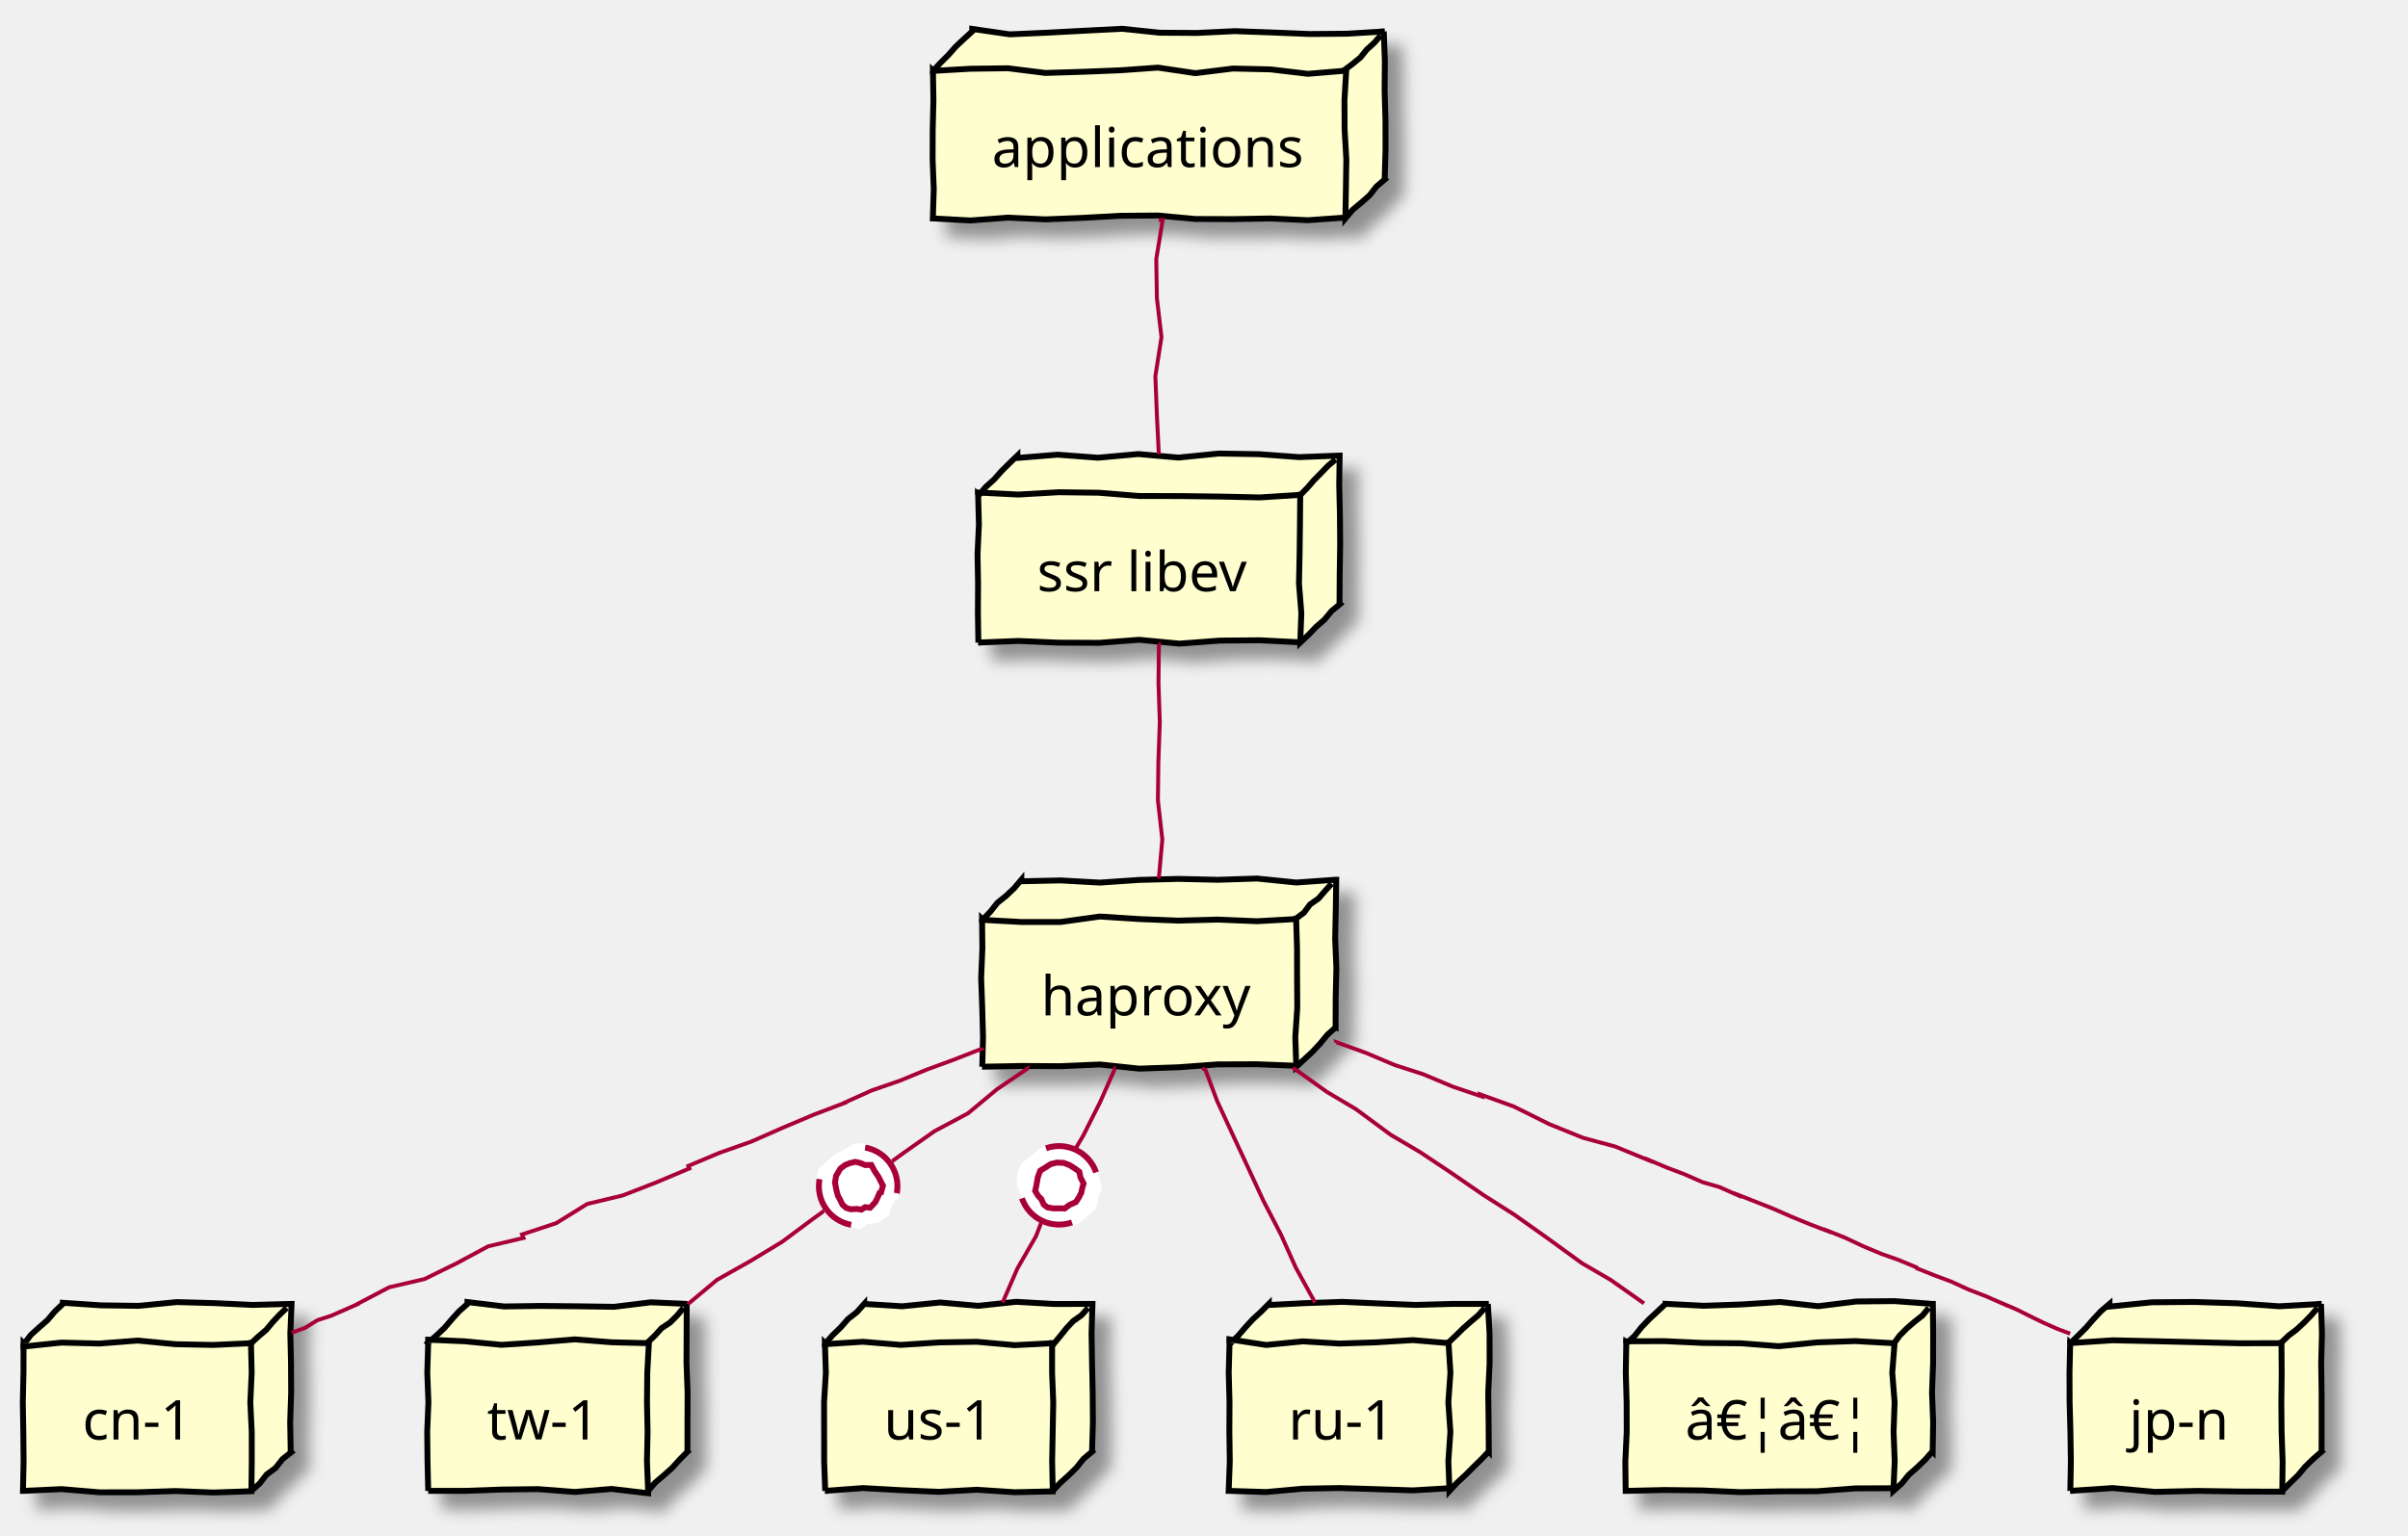
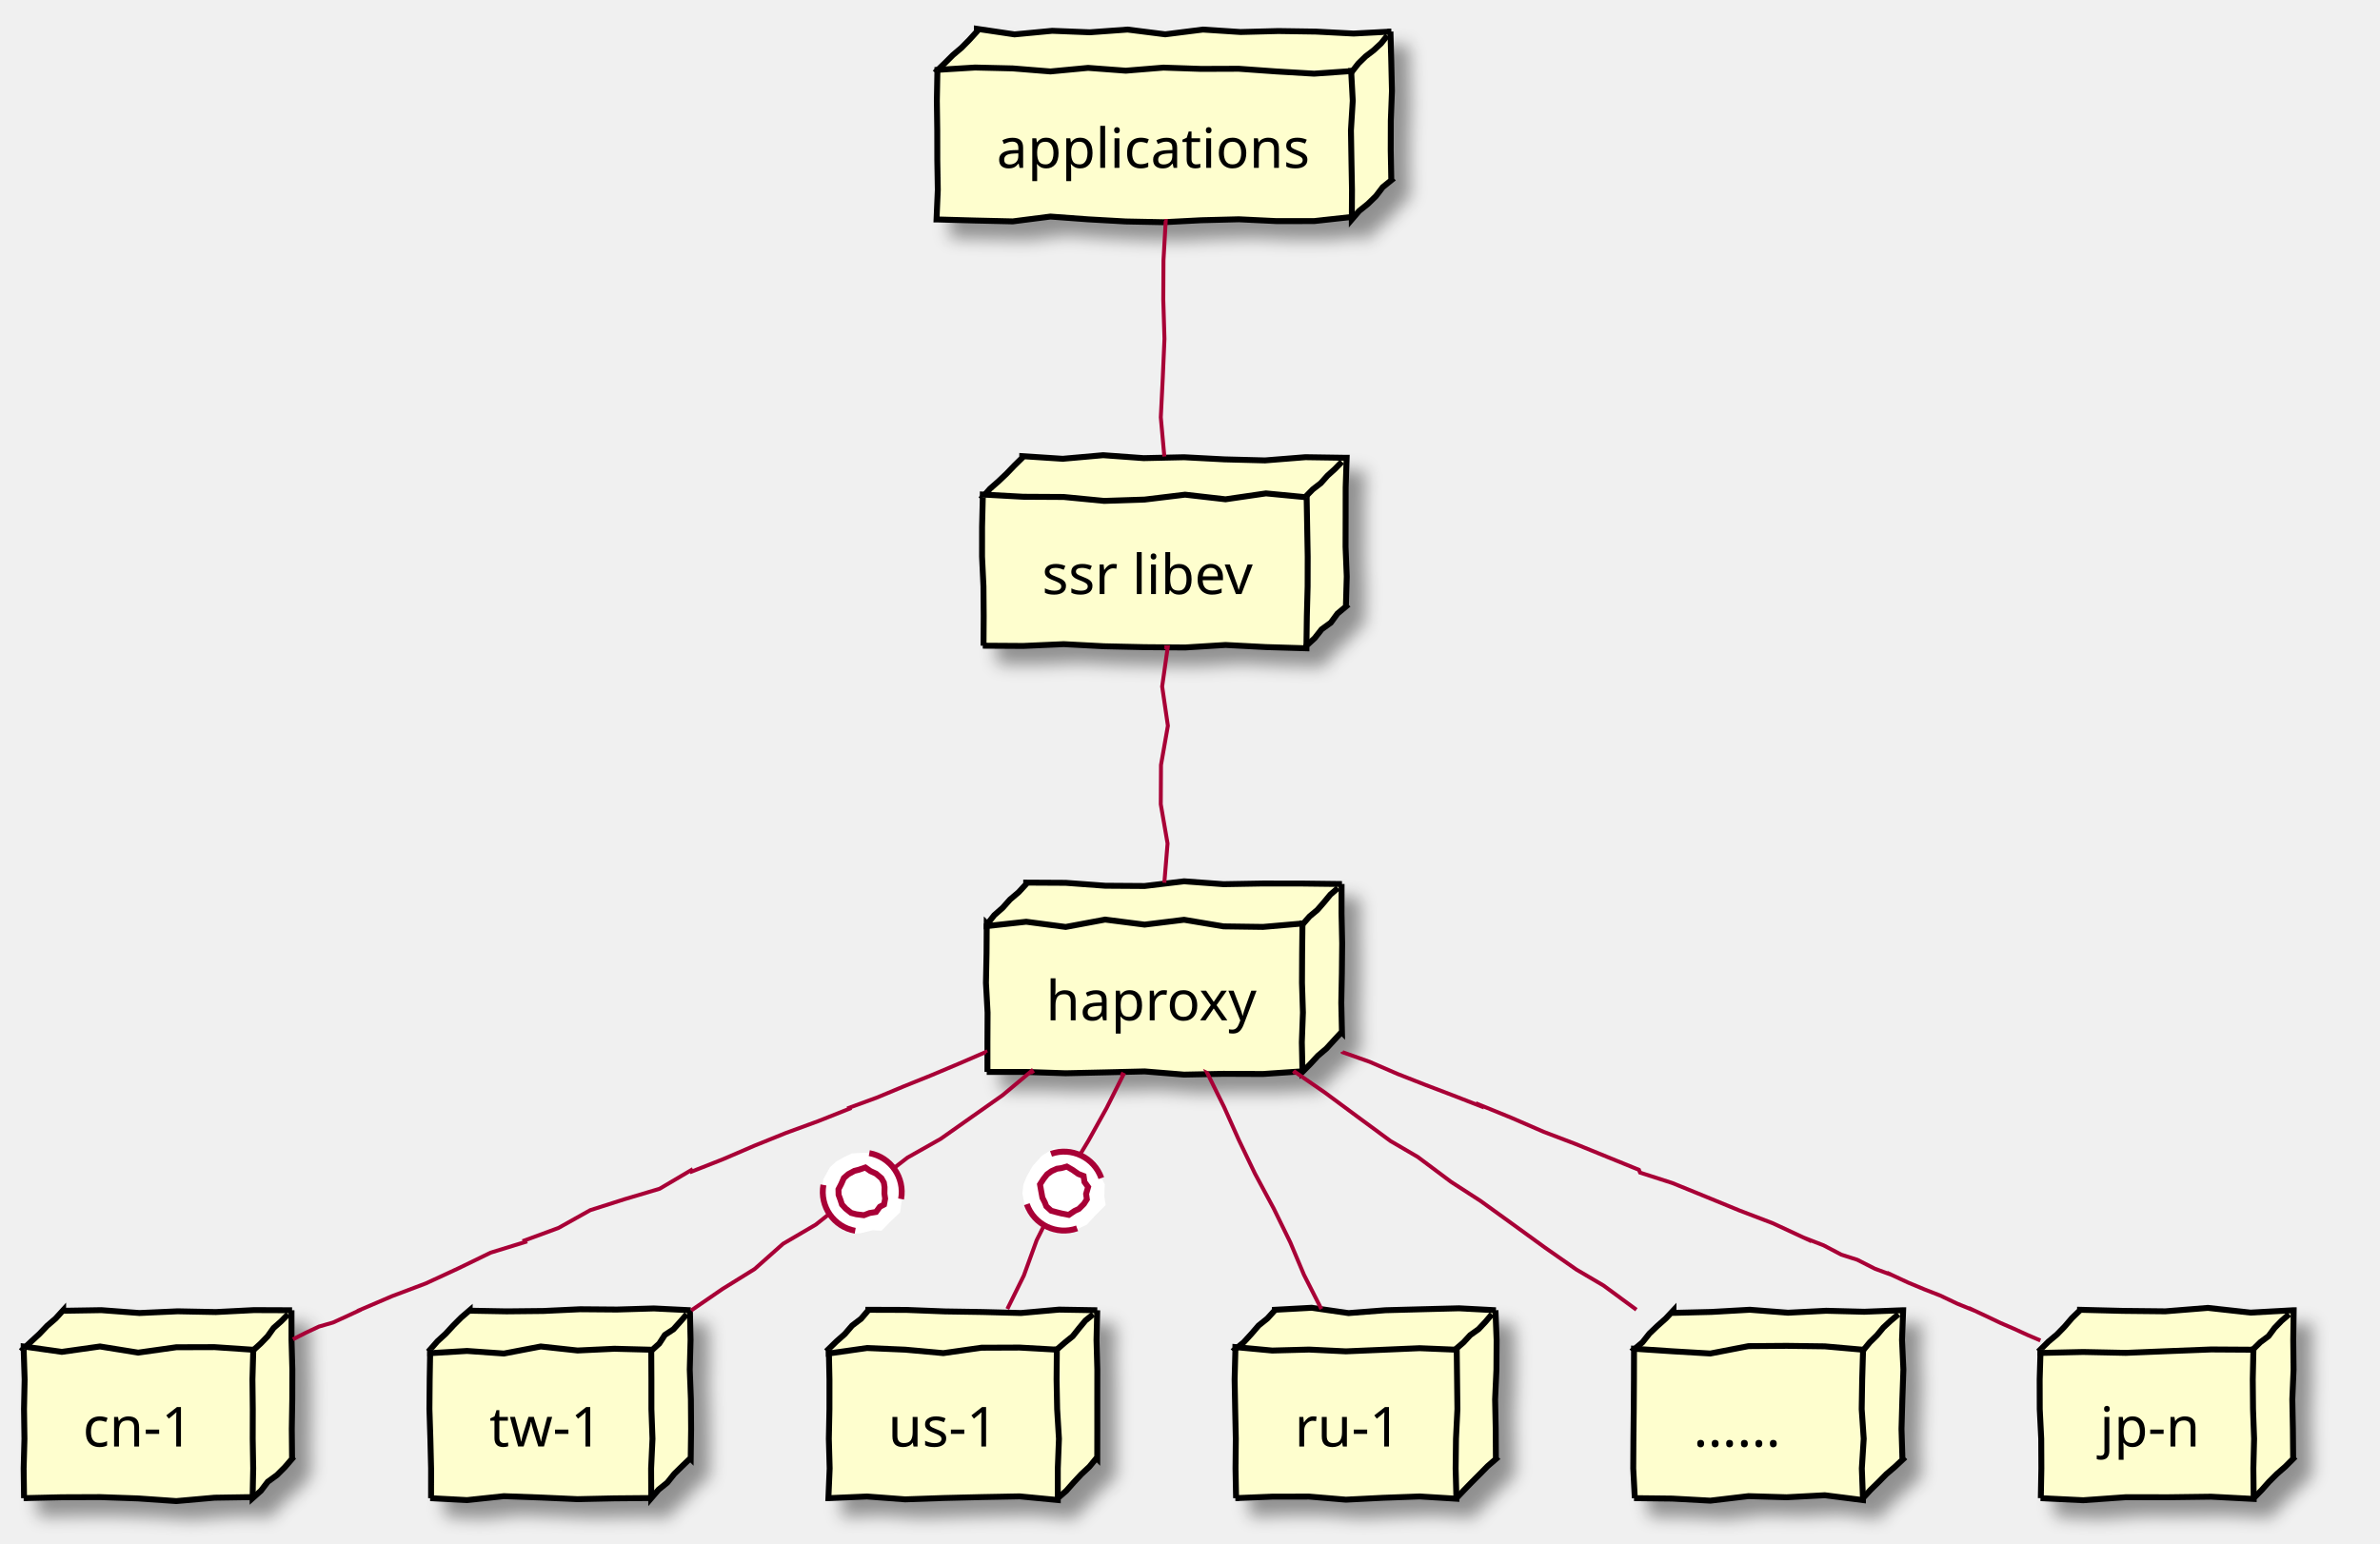
- <svg xmlns="http://www.w3.org/2000/svg" contentScriptType="application/ecmascript" contentStyleType="text/css" height="391px" preserveAspectRatio="none" style="width:613px;height:391px;" version="1.1" viewBox="0 0 613 391" width="613px" zoomAndPan="magnify">
+ <svg xmlns="http://www.w3.org/2000/svg" contentScriptType="application/ecmascript" contentStyleType="text/css" height="391px" preserveAspectRatio="none" style="width:603px;height:391px;" version="1.1" viewBox="0 0 603 391" width="603px" zoomAndPan="magnify">
  <defs>
-     <filter height="300%" id="f16y5oygurkm24" width="300%" x="-1" y="-1">
+     <filter height="300%" id="f1vhs1rrt1yjxo" width="300%" x="-1" y="-1">
      <feGaussianBlur result="blurOut" stdDeviation="2.0" />
      <feColorMatrix in="blurOut" result="blurOut2" type="matrix" values="0 0 0 0 0 0 0 0 0 0 0 0 0 0 0 0 0 0 .4 0" />
      <feOffset dx="4.0" dy="4.0" in="blurOut2" result="blurOut3" />
      <feBlend in="SourceGraphic" in2="blurOut3" mode="normal" />
    </filter>
  </defs>
  <g>
-     <polygon fill="#FEFECE" filter="url(#f16y5oygurkm24)" points="237.5,18,237.534,18.034,239.46,15.96,241.465,13.965,243.339,11.839,245.403,9.903,247.5,8,247.5,7.359,257.046,8.744,266.591,8.323,276.136,7.816,285.682,7.33,295.227,8.333,304.773,8.39,314.318,7.928,323.864,8.271,333.409,8.66,342.954,8.581,352.5,8,352.267,8,352.541,15.522,352.477,23.044,352.697,30.566,352.714,38.087,352.5,45.609,352.558,45.667,350.395,47.504,348.637,49.746,346.509,51.618,344.324,53.434,342.5,55.609,342.5,55.394,332.954,56.069,323.409,55.625,313.864,55.79,304.318,55.759,294.773,54.877,285.227,54.943,275.682,55.467,266.136,55.854,256.591,55.413,247.046,56.134,237.5,55.609,237.476,55.609,237.707,48.087,237.414,40.566,237.438,33.044,237.621,25.522,237.5,18" style="stroke: #000000; stroke-width: 1.5;" />
-     <path d="M342.5,18 L342.298,17.798 L344.351,16.252 L346.324,14.624 L347.932,12.632 L349.819,10.919 L351.5,9 " fill="#FEFECE" style="stroke: #000000; stroke-width: 1.5;" />
-     <path d="M237.5,18 L237.5,18.052 L247.046,17.505 L256.591,17.38 L266.136,18.574 L275.682,18.278 L285.227,17.896 L294.773,17.215 L304.318,18.633 L313.864,17.449 L323.409,17.664 L332.954,18.797 L342.5,18 " fill="#FEFECE" style="stroke: #000000; stroke-width: 1.5;" />
-     <path d="M342.5,18 L342.704,18 L342.255,25.522 L342.298,33.044 L342.738,40.566 L342.624,48.087 L342.5,55.609 " fill="#FEFECE" style="stroke: #000000; stroke-width: 1.5;" />
+     <polygon fill="#FEFECE" filter="url(#f1vhs1rrt1yjxo)" points="237.5,18,237.405,17.905,239.438,15.938,241.44,13.94,243.606,12.106,245.593,10.093,247.5,8,247.5,7.301,257.046,8.713,266.591,7.808,276.136,8.183,285.682,7.493,295.227,8.695,304.773,7.493,314.318,8.112,323.864,7.867,333.409,8.007,342.954,8.502,352.5,8,352.286,8,352.492,15.522,352.666,23.044,352.379,30.566,352.358,38.087,352.5,45.609,352.53,45.64,350.324,47.433,348.594,49.703,346.565,51.675,344.349,53.459,342.5,55.609,342.5,54.97,332.954,56.019,323.409,56.024,313.864,55.565,304.318,55.809,294.773,56.303,285.227,56.114,275.682,55.577,266.136,54.872,256.591,56.096,247.046,55.876,237.5,55.609,237.281,55.609,237.604,48.087,237.477,40.566,237.464,33.044,237.363,25.522,237.5,18" style="stroke: #000000; stroke-width: 1.5;" />
+     <path d="M342.5,18 L342.59,18.09 L344.172,16.072 L345.992,14.292 L348.035,12.735 L349.905,11.005 L351.5,9 " fill="#FEFECE" style="stroke: #000000; stroke-width: 1.5;" />
+     <path d="M237.5,18 L237.5,17.7 L247.046,17.111 L256.591,17.335 L266.136,18.104 L275.682,17.199 L285.227,17.911 L294.773,17.133 L304.318,17.459 L313.864,17.424 L323.409,18.106 L332.954,18.666 L342.5,18 " fill="#FEFECE" style="stroke: #000000; stroke-width: 1.5;" />
+     <path d="M342.5,18 L342.332,18 L342.736,25.522 L342.277,33.044 L342.403,40.566 L342.542,48.087 L342.5,55.609 " fill="#FEFECE" style="stroke: #000000; stroke-width: 1.5;" />
    <text fill="#000000" font-family="sans-serif" font-size="14" lengthAdjust="spacingAndGlyphs" textLength="75" x="252.5" y="42.533">applications</text>
-     <polygon fill="#FEFECE" filter="url(#f16y5oygurkm24)" points="249,126,249.138,126.138,250.968,123.968,253.071,122.071,254.953,119.953,256.961,117.961,259,116,259,116.603,269.25,115.767,279.5,116.545,289.75,115.611,300,116.51,310.25,115.48,320.5,115.642,330.75,116.395,341,116,341.026,116,340.92,123.522,341.099,131.044,341.159,138.566,341.043,146.088,341,153.609,341.164,153.773,338.975,155.584,337.164,157.774,335.02,159.63,333.066,161.675,331,163.609,331,163.546,320.75,163.023,310.5,163.109,300.25,163.88,290,162.901,279.75,163.679,269.5,163.631,259.25,163.196,249,163.609,249.062,163.609,248.943,156.088,248.984,148.566,248.85,141.044,249.202,133.522,249,126" style="stroke: #000000; stroke-width: 1.5;" />
-     <path d="M331,126 L331.031,126.031 L332.811,124.211 L334.477,122.277 L336.268,120.468 L338.033,118.633 L340,117 " fill="#FEFECE" style="stroke: #000000; stroke-width: 1.5;" />
-     <path d="M249,126 L249,125.412 L259.25,125.922 L269.5,125.33 L279.75,125.458 L290,126.294 L300.25,126.308 L310.5,126.434 L320.75,126.654 L331,126 " fill="#FEFECE" style="stroke: #000000; stroke-width: 1.5;" />
-     <path d="M331,126 L330.999,126 L330.929,133.522 L330.837,141.044 L330.68,148.566 L331.28,156.088 L331,163.609 " fill="#FEFECE" style="stroke: #000000; stroke-width: 1.5;" />
+     <polygon fill="#FEFECE" filter="url(#f1vhs1rrt1yjxo)" points="249,126,248.962,125.962,250.837,123.837,252.968,121.968,255.021,120.021,256.98,117.98,259,116,259,115.582,269.25,116.252,279.5,115.341,289.75,116.087,300,115.859,310.25,116.399,320.5,116.663,330.75,115.847,341,116,341.189,116,340.94,123.522,340.931,131.044,340.913,138.566,341.214,146.088,341,153.609,341.044,153.653,338.864,155.473,337.173,157.782,334.851,159.461,333.09,161.7,331,163.609,331,164.264,320.75,163.96,310.5,163.428,300.25,164.062,290,163.98,279.75,163.755,269.5,163.219,259.25,163.673,249,163.609,249.188,163.609,249.231,156.088,249.172,148.566,248.814,141.044,248.819,133.522,249,126" style="stroke: #000000; stroke-width: 1.5;" />
+     <path d="M331,126 L330.821,125.821 L332.6,124 L334.633,122.433 L336.331,120.531 L338.223,118.823 L340,117 " fill="#FEFECE" style="stroke: #000000; stroke-width: 1.5;" />
+     <path d="M249,126 L249,125.308 L259.25,125.872 L269.5,125.928 L279.75,126.92 L290,126.583 L300.25,125.342 L310.5,126.513 L320.75,125.019 L331,126 " fill="#FEFECE" style="stroke: #000000; stroke-width: 1.5;" />
+     <path d="M331,126 L331.056,126 L331.187,133.522 L331.322,141.044 L331.303,148.566 L331.107,156.088 L331,163.609 " fill="#FEFECE" style="stroke: #000000; stroke-width: 1.5;" />
    <text fill="#000000" font-family="sans-serif" font-size="14" lengthAdjust="spacingAndGlyphs" textLength="52" x="264" y="150.533">ssr libev</text>
-     <polygon fill="#FEFECE" filter="url(#f16y5oygurkm24)" points="250,234,250.161,234.161,252.122,232.122,253.89,229.89,256.111,228.111,258.167,226.167,260,224,260,224.39,270,224.172,280,224.731,290,224.043,300,223.781,310,224.013,320,223.69,330,224.708,340,224,340.164,224,340.046,231.522,339.891,239.044,340.199,246.566,340.022,254.088,340,261.609,339.998,261.608,337.884,263.493,336.086,265.695,334.155,267.765,332.079,269.689,330,271.609,330,271.364,320,270.977,310,271.012,300,271.747,290,272.093,280,271.034,270,271.474,260,271.417,250,271.609,250.054,271.609,250.246,264.087,250.045,256.566,249.77,249.044,250.08,241.522,250,234" style="stroke: #000000; stroke-width: 1.5;" />
-     <path d="M330,234 L329.895,233.895 L331.966,232.366 L333.49,230.29 L335.612,228.812 L337.286,226.886 L339,225 " fill="#FEFECE" style="stroke: #000000; stroke-width: 1.5;" />
-     <path d="M250,234 L250,234.206 L260,234.755 L270,234.753 L280,233.361 L290,234.011 L300,234.408 L310,234.143 L320,234.56 L330,234 " fill="#FEFECE" style="stroke: #000000; stroke-width: 1.5;" />
-     <path d="M330,234 L329.96,234 L330.182,241.522 L330.197,249.044 L330.243,256.566 L329.745,264.087 L330,271.609 " fill="#FEFECE" style="stroke: #000000; stroke-width: 1.5;" />
+     <polygon fill="#FEFECE" filter="url(#f1vhs1rrt1yjxo)" points="250,234,250.141,234.141,251.902,231.902,254.028,230.028,255.914,227.914,258.081,226.081,260,224,260,223.641,270,223.695,280,224.432,290,224.5,300,223.308,310,224.04,320,223.865,330,223.877,340,224,339.906,224,339.892,231.522,340.053,239.044,339.974,246.566,339.831,254.088,340,261.609,339.903,261.512,337.98,263.589,336.071,265.68,333.908,267.517,331.987,269.596,330,271.609,330,271.452,320,272.133,310,272.091,300,272.293,290,271.478,280,271.723,270,271.947,260,271.614,250,271.609,250.181,271.609,250.18,264.087,250.216,256.566,249.806,249.044,249.953,241.522,250,234" style="stroke: #000000; stroke-width: 1.5;" />
+     <path d="M330,234 L330.12,234.12 L331.802,232.202 L333.766,230.566 L335.441,228.641 L337.069,226.669 L339,225 " fill="#FEFECE" style="stroke: #000000; stroke-width: 1.5;" />
+     <path d="M250,234 L250,234.652 L260,233.554 L270,234.872 L280,233.008 L290,234.285 L300,233.055 L310,234.728 L320,234.866 L330,234 " fill="#FEFECE" style="stroke: #000000; stroke-width: 1.5;" />
+     <path d="M330,234 L329.995,234 L329.908,241.522 L329.872,249.044 L330.111,256.566 L329.833,264.087 L330,271.609 " fill="#FEFECE" style="stroke: #000000; stroke-width: 1.5;" />
    <text fill="#000000" font-family="sans-serif" font-size="14" lengthAdjust="spacingAndGlyphs" textLength="50" x="265" y="258.533">haproxy</text>
-     <polygon fill="#FEFECE" filter="url(#f16y5oygurkm24)" points="6,342,6.148,342.148,7.872,339.872,9.976,337.976,12.111,336.111,13.941,333.941,16,332,16,331.714,25.667,332.365,35.333,332.498,45,331.533,54.667,331.803,64.333,332.261,74,332,74.226,332,73.903,339.522,74.08,347.044,74.117,354.566,73.867,362.087,74,369.609,74.146,369.755,71.912,371.521,70.156,373.765,67.852,375.462,66.109,377.718,64,379.609,64,379.692,54.333,380.022,44.667,379.643,35,379.958,25.333,379.971,15.667,379.154,6,379.609,5.846,379.609,6.007,372.087,5.936,364.566,5.806,357.044,5.978,349.522,6,342" style="stroke: #000000; stroke-width: 1.5;" />
-     <path d="M64,342 L63.967,341.967 L65.842,340.242 L67.786,338.586 L69.423,336.623 L71.162,334.762 L73,333 " fill="#FEFECE" style="stroke: #000000; stroke-width: 1.5;" />
-     <path d="M6,342 L6,342.852 L15.667,341.848 L25.333,342.09 L35,341.328 L44.667,342.259 L54.333,342.449 L64,342 " fill="#FEFECE" style="stroke: #000000; stroke-width: 1.5;" />
-     <path d="M64,342 L63.888,342 L64.068,349.522 L63.724,357.044 L64.082,364.566 L64.09,372.087 L64,379.609 " fill="#FEFECE" style="stroke: #000000; stroke-width: 1.5;" />
+     <polygon fill="#FEFECE" filter="url(#f1vhs1rrt1yjxo)" points="6,342,5.857,341.857,7.909,339.909,9.993,337.993,11.944,335.944,14.092,334.092,16,332,16,332.133,25.667,331.974,35.333,332.7,45,332.264,54.667,332.454,64.333,331.962,74,332,73.853,332,73.856,339.522,74.069,347.044,74.05,354.566,73.926,362.087,74,369.609,74.008,369.617,72.16,371.769,70.159,373.769,67.844,375.453,66.116,377.726,64,379.609,64,379.344,54.333,379.496,44.667,380.351,35,379.679,25.333,379.343,15.667,379.382,6,379.609,6.093,379.609,5.994,372.087,6.194,364.566,6.085,357.044,6.242,349.522,6,342" style="stroke: #000000; stroke-width: 1.5;" />
+     <path d="M64,342 L64.148,342.148 L66.035,340.435 L67.805,338.604 L69.301,336.501 L71.211,334.811 L73,333 " fill="#FEFECE" style="stroke: #000000; stroke-width: 1.5;" />
+     <path d="M6,342 L6,341.182 L15.667,342.543 L25.333,341.177 L35,342.735 L44.667,341.373 L54.333,341.343 L64,342 " fill="#FEFECE" style="stroke: #000000; stroke-width: 1.5;" />
+     <path d="M64,342 L64.173,342 L63.959,349.522 L64.045,357.044 L64.028,364.566 L64.151,372.087 L64,379.609 " fill="#FEFECE" style="stroke: #000000; stroke-width: 1.5;" />
    <text fill="#000000" font-family="sans-serif" font-size="14" lengthAdjust="spacingAndGlyphs" textLength="28" x="21" y="366.533">cn-1</text>
-     <polygon fill="#FEFECE" filter="url(#f16y5oygurkm24)" points="109,342,108.932,341.932,111.069,340.069,113.13,338.13,114.971,335.971,116.874,333.874,119,332,119,331.527,128.333,332.65,137.667,332.514,147,332.607,156.333,332.738,165.667,331.591,175,332,174.817,332,174.788,339.522,174.76,347.044,175.038,354.566,175.011,362.087,175,369.609,175.019,369.628,173.025,371.634,171.124,373.734,169.013,375.623,166.847,377.456,165,379.609,165,380.205,155.667,379.107,146.333,379.879,137,379.158,127.667,379.267,118.333,379.605,109,379.609,109.013,379.609,108.832,372.087,108.751,364.566,109.062,357.044,108.772,349.522,109,342" style="stroke: #000000; stroke-width: 1.5;" />
-     <path d="M165,342 L164.842,341.842 L166.688,340.088 L168.396,338.196 L170.561,336.761 L172.361,334.961 L174,333 " fill="#FEFECE" style="stroke: #000000; stroke-width: 1.5;" />
-     <path d="M109,342 L109,341.118 L118.333,341.518 L127.667,342.421 L137,341.804 L146.333,341.03 L155.667,341.766 L165,342 " fill="#FEFECE" style="stroke: #000000; stroke-width: 1.5;" />
-     <path d="M165,342 L165.182,342 L164.778,349.522 L164.703,357.044 L164.854,364.566 L164.692,372.087 L165,379.609 " fill="#FEFECE" style="stroke: #000000; stroke-width: 1.5;" />
+     <polygon fill="#FEFECE" filter="url(#f1vhs1rrt1yjxo)" points="109,342,108.975,341.975,110.845,339.845,112.933,337.933,114.85,335.85,116.849,333.849,119,332,119,332.108,128.333,332.279,137.667,332.182,147,331.742,156.333,331.819,165.667,331.539,175,332,174.797,332,174.961,339.522,174.759,347.044,175.048,354.566,175.103,362.087,175,369.609,174.9,369.509,172.862,371.472,170.843,373.453,169.064,375.674,166.85,377.459,165,379.609,165,379.578,155.667,379.659,146.333,379.865,137,379.447,127.667,379.109,118.333,380.103,109,379.609,109.218,379.609,109.223,372.087,109.04,364.566,108.802,357.044,108.865,349.522,109,342" style="stroke: #000000; stroke-width: 1.5;" />
+     <path d="M165,342 L165.144,342.144 L167.034,340.434 L168.452,338.252 L170.622,336.822 L172.328,334.928 L174,333 " fill="#FEFECE" style="stroke: #000000; stroke-width: 1.5;" />
+     <path d="M109,342 L109,342.869 L118.333,342.31 L127.667,342.965 L137,341.181 L146.333,342.196 L155.667,341.757 L165,342 " fill="#FEFECE" style="stroke: #000000; stroke-width: 1.5;" />
+     <path d="M165,342 L165,342 L165.041,349.522 L165.04,357.044 L165.316,364.566 L164.969,372.087 L165,379.609 " fill="#FEFECE" style="stroke: #000000; stroke-width: 1.5;" />
    <text fill="#000000" font-family="sans-serif" font-size="14" lengthAdjust="spacingAndGlyphs" textLength="26" x="124" y="366.533">tw-1</text>
-     <polygon fill="#FEFECE" filter="url(#f16y5oygurkm24)" points="210,342,210.094,342.094,211.961,339.961,213.998,337.998,215.865,335.865,218.109,334.109,220,332,220,332.005,229.667,332.603,239.333,331.636,249,332.493,258.667,331.465,268.333,332.02,278,332,278.111,332,277.87,339.522,278,347.044,278.162,354.566,278.222,362.087,278,369.609,278.011,369.621,275.838,371.447,274.057,373.667,272.044,375.653,269.935,377.544,268,379.609,268,379.731,258.333,379.947,248.667,379.319,239,379.849,229.333,379.428,219.667,378.889,210,379.609,210.08,379.609,209.806,372.087,209.797,364.566,209.782,357.044,210.238,349.522,210,342" style="stroke: #000000; stroke-width: 1.5;" />
-     <path d="M268,342 L268.216,342.216 L269.846,340.247 L271.448,338.248 L273.183,336.383 L275.296,334.896 L277,333 " fill="#FEFECE" style="stroke: #000000; stroke-width: 1.5;" />
-     <path d="M210,342 L210,342.252 L219.667,341.635 L229.333,342.437 L239,341.807 L248.667,341.642 L258.333,342.507 L268,342 " fill="#FEFECE" style="stroke: #000000; stroke-width: 1.5;" />
-     <path d="M268,342 L267.829,342 L267.826,349.522 L268.125,357.044 L267.982,364.566 L267.838,372.087 L268,379.609 " fill="#FEFECE" style="stroke: #000000; stroke-width: 1.5;" />
+     <polygon fill="#FEFECE" filter="url(#f1vhs1rrt1yjxo)" points="210,342,209.885,341.885,211.91,339.91,214.035,338.035,215.887,335.887,218.157,334.158,220,332,220,331.883,229.667,331.915,239.333,332.293,249,332.445,258.667,332.697,268.333,331.837,278,332,277.996,332,277.814,339.522,278.02,347.044,278.011,354.566,278.016,362.087,278,369.609,277.825,369.435,276.019,371.629,273.951,373.56,272.024,375.633,270.143,377.752,268,379.609,268,380.081,258.333,379.157,248.667,379.34,239,379.576,229.333,379.914,219.667,379.189,210,379.609,209.885,379.609,210.205,372.087,209.999,364.566,210.149,357.044,210.155,349.522,210,342" style="stroke: #000000; stroke-width: 1.5;" />
+     <path d="M268,342 L267.865,341.865 L269.789,340.189 L271.784,338.584 L273.377,336.577 L275.006,334.606 L277,333 " fill="#FEFECE" style="stroke: #000000; stroke-width: 1.5;" />
+     <path d="M210,342 L210,342.945 L219.667,341.57 L229.333,341.986 L239,342.861 L248.667,341.493 L258.333,341.454 L268,342 " fill="#FEFECE" style="stroke: #000000; stroke-width: 1.5;" />
+     <path d="M268,342 L267.761,342 L267.697,349.522 L267.84,357.044 L268.297,364.566 L268.004,372.087 L268,379.609 " fill="#FEFECE" style="stroke: #000000; stroke-width: 1.5;" />
    <text fill="#000000" font-family="sans-serif" font-size="14" lengthAdjust="spacingAndGlyphs" textLength="28" x="225" y="366.533">us-1</text>
-     <polygon fill="#FEFECE" filter="url(#f16y5oygurkm24)" points="313,342,313.14,342.14,315.157,340.157,317.003,338.003,318.916,335.916,321.002,334.002,323,332,323,332.28,332.333,331.8,341.667,331.479,351,331.883,360.333,332.259,369.667,332.001,379,332,378.761,332,379.19,339.522,379.207,347.044,378.855,354.566,378.951,362.087,379,369.609,378.977,369.586,377.029,371.639,375.003,373.613,373.011,375.621,370.926,377.536,369,379.609,369,378.928,359.667,379.476,350.333,379.168,341,378.879,331.667,379.048,322.333,379.897,313,379.609,312.78,379.609,313.064,372.087,312.955,364.566,312.995,357.044,312.792,349.522,313,342" style="stroke: #000000; stroke-width: 1.5;" />
-     <path d="M369,342 L368.792,341.792 L370.639,340.039 L372.451,338.251 L374.36,336.56 L376.308,334.908 L378,333 " fill="#FEFECE" style="stroke: #000000; stroke-width: 1.5;" />
-     <path d="M313,342 L313,341.022 L322.333,342.452 L331.667,341.536 L341,342.095 L350.333,341.783 L359.667,341.217 L369,342 " fill="#FEFECE" style="stroke: #000000; stroke-width: 1.5;" />
-     <path d="M369,342 L368.754,342 L369.235,349.522 L368.704,357.044 L369.226,364.566 L368.707,372.087 L369,379.609 " fill="#FEFECE" style="stroke: #000000; stroke-width: 1.5;" />
+     <polygon fill="#FEFECE" filter="url(#f1vhs1rrt1yjxo)" points="313,342,312.913,341.913,315.112,340.112,317.024,338.024,318.875,335.875,321.094,334.094,323,332,323,331.881,332.333,331.371,341.667,332.718,351,331.994,360.333,331.742,369.667,331.504,379,332,378.895,332,379.183,339.522,379.137,347.044,378.805,354.566,378.956,362.087,379,369.609,379.046,369.655,376.898,371.508,374.916,373.525,372.917,375.527,370.947,377.556,369,379.609,369,379.751,359.667,379.181,350.333,379.523,341,379.993,331.667,379.212,322.333,379.226,313,379.609,313.175,379.609,313.034,372.087,313.105,364.566,312.947,357.044,312.806,349.522,313,342" style="stroke: #000000; stroke-width: 1.5;" />
+     <path d="M369,342 L368.834,341.834 L370.771,340.171 L372.496,338.296 L374.603,336.803 L376.346,334.946 L378,333 " fill="#FEFECE" style="stroke: #000000; stroke-width: 1.5;" />
+     <path d="M313,342 L313,341.334 L322.333,342.209 L331.667,341.961 L341,342.411 L350.333,342.014 L359.667,341.613 L369,342 " fill="#FEFECE" style="stroke: #000000; stroke-width: 1.5;" />
+     <path d="M369,342 L369.075,342 L369.167,349.522 L369.253,357.044 L368.892,364.566 L368.802,372.087 L369,379.609 " fill="#FEFECE" style="stroke: #000000; stroke-width: 1.5;" />
    <text fill="#000000" font-family="sans-serif" font-size="14" lengthAdjust="spacingAndGlyphs" textLength="26" x="328" y="366.533">ru-1</text>
-     <polygon fill="#FEFECE" filter="url(#f16y5oygurkm24)" points="414,342,414.051,342.051,416.133,340.133,417.898,337.898,419.861,335.861,421.931,333.931,424,332,424,331.977,433.714,332.476,443.429,332.137,453.143,331.507,462.857,332.584,472.571,331.379,482.286,331.289,492,332,492.044,332,492.123,339.522,492.11,347.044,491.829,354.566,492.121,362.087,492,369.609,491.943,369.552,490.072,371.681,488.033,373.642,485.912,375.522,484.11,377.72,482,379.609,482,378.932,472.286,378.97,462.571,379.7,452.857,379.731,443.143,379.925,433.429,379.499,423.714,379.385,414,379.609,413.844,379.609,413.763,372.087,414.113,364.566,414.089,357.044,413.875,349.522,414,342" style="stroke: #000000; stroke-width: 1.5;" />
-     <path d="M482,342 L482.101,342.101 L483.626,340.026 L485.427,338.227 L487.355,336.555 L489.378,334.978 L491,333 " fill="#FEFECE" style="stroke: #000000; stroke-width: 1.5;" />
-     <path d="M414,342 L414,341.517 L423.714,341.478 L433.429,341.934 L443.143,342.031 L452.857,342.772 L462.571,341.793 L472.286,341.465 L482,342 " fill="#FEFECE" style="stroke: #000000; stroke-width: 1.5;" />
-     <path d="M482,342 L482.296,342 L481.71,349.522 L482.311,357.044 L482.047,364.566 L482.333,372.087 L482,379.609 " fill="#FEFECE" style="stroke: #000000; stroke-width: 1.5;" />
-     <text fill="#000000" font-family="sans-serif" font-size="14" lengthAdjust="spacingAndGlyphs" textLength="38" x="429" y="366.533">â€¦â€¦</text>
-     <polygon fill="#FEFECE" filter="url(#f16y5oygurkm24)" points="527,342,527.032,342.032,529.048,340.048,531.05,338.05,532.903,335.903,534.84,333.84,537,332,537,332.682,547.8,331.586,558.6,331.505,569.4,331.837,580.2,332.604,591,332,590.859,332,591.096,339.522,590.898,347.044,591.007,354.566,591.014,362.087,591,369.609,591.004,369.613,588.868,371.477,586.833,373.442,585.018,375.628,582.984,377.594,581,379.609,581,379.807,570.2,379.772,559.4,379.614,548.6,379.862,537.8,378.889,527,379.609,527.044,379.609,527.177,372.087,527.065,364.566,526.859,357.044,526.83,349.522,527,342" style="stroke: #000000; stroke-width: 1.5;" />
-     <path d="M581,342 L580.796,341.796 L582.635,340.035 L584.684,338.484 L586.547,336.747 L588.325,334.925 L590,333 " fill="#FEFECE" style="stroke: #000000; stroke-width: 1.5;" />
-     <path d="M527,342 L527,341.973 L537.8,341.263 L548.6,341.499 L559.4,341.757 L570.2,342.021 L581,342 " fill="#FEFECE" style="stroke: #000000; stroke-width: 1.5;" />
-     <path d="M581,342 L580.786,342 L580.846,349.522 L580.758,357.044 L580.822,364.566 L581.081,372.087 L581,379.609 " fill="#FEFECE" style="stroke: #000000; stroke-width: 1.5;" />
-     <text fill="#000000" font-family="sans-serif" font-size="14" lengthAdjust="spacingAndGlyphs" textLength="24" x="542" y="366.533">jp-n</text>
-     <path d="M295,56 L295.993,56 L294.346,65.946 L294.507,75.893 L295.677,85.839 L294.118,95.785 L294.508,105.732 L295,115.678 " fill="none" style="stroke: #A80036; stroke-width: 1.0;" />
-     <path d="M295,164 L295.023,164 L294.916,173.946 L295.252,183.893 L294.891,193.839 L294.764,203.785 L295.89,213.732 L295,223.678 " fill="none" style="stroke: #A80036; stroke-width: 1.0;" />
-     <path d="M249.828,266.818 L249.913,267.031 L242.96,269.76 L235.944,272.332 L229.038,275.18 L221.968,277.618 L215.151,280.687 L215.181,280.761 L207.126,283.826 L199.187,287.177 L191.3,290.655 L183.167,293.527 L175.223,296.864 L175.49,297.511 L167.049,301.064 L158.512,304.383 L149.498,306.544 L141.607,311.43 L132.891,314.314 L133.266,315.203 L124.292,317.329 L116.248,321.656 L108.069,325.667 L99.082,327.76 L91,332 L91.024,332.054 L87.672,333.539 L84.314,335.009 L80.808,336.14 L77.662,338.095 L74.214,339.359 " fill="none" style="stroke: #A80036; stroke-width: 1.0;" />
-     <path d="M261.801,272 L261.762,271.944 L253.827,277.322 L246.425,283.468 L237.909,288.007 L230.069,293.521 L222.323,299.173 L214.598,304.853 L206.815,310.45 L199.123,316.178 L190.908,321.151 L182.521,325.876 L175.134,332.045 " fill="none" style="stroke: #A80036; stroke-width: 1.0;" />
-     <polygon fill="#FFFFFF" points="227.579,305.072,226.474,307.079,225.934,309.03,223.526,310.811,220.595,311.233,218.933,312.441,215.532,311.587,213.589,311.334,212.007,309.982,210.383,308.673,209.797,306.855,209.204,303.559,208.111,301.204,208.937,297.775,210.702,296.092,212.784,294.423,215.114,293.193,217.704,291.625,219.823,291.633,221.645,293.081,224.46,294.197,226.345,295.113,227.028,297.186,227.735,299.703,228.349,301.808,228.207,304.916" style="stroke: #FFFFFF; stroke-width: 1.0;" />
+     <polygon fill="#FEFECE" filter="url(#f1vhs1rrt1yjxo)" points="414,342,413.959,341.959,416.133,340.133,417.902,337.902,419.948,335.948,422.068,334.068,424,332,424,332.661,433.667,332.422,443.333,331.873,453,332.622,462.667,332.131,472.333,332.378,482,332,482.186,332,481.897,339.522,482.243,347.044,481.983,354.566,481.768,362.087,482,369.609,482.145,369.754,480.077,371.687,477.919,373.528,475.934,375.543,473.911,377.521,472,379.609,472,380.095,462.333,378.872,452.667,379.382,443,379.1,433.333,380.242,423.667,379.718,414,379.609,414.197,379.609,413.802,372.087,413.847,364.566,413.931,357.044,413.979,349.522,414,342" style="stroke: #000000; stroke-width: 1.5;" />
+     <path d="M472,342 L472.101,342.101 L473.727,340.127 L475.544,338.344 L477.17,336.37 L479.043,334.643 L481,333 " fill="#FEFECE" style="stroke: #000000; stroke-width: 1.5;" />
+     <path d="M414,342 L414,341.75 L423.667,342.391 L433.333,342.957 L443,341.093 L452.667,341.019 L462.333,341.145 L472,342 " fill="#FEFECE" style="stroke: #000000; stroke-width: 1.5;" />
+     <path d="M472,342 L472.031,342 L471.805,349.522 L471.682,357.044 L472.194,364.566 L471.716,372.087 L472,379.609 " fill="#FEFECE" style="stroke: #000000; stroke-width: 1.5;" />
+     <text fill="#000000" font-family="sans-serif" font-size="14" lengthAdjust="spacingAndGlyphs" textLength="28" x="429" y="366.533">……</text>
+     <polygon fill="#FEFECE" filter="url(#f1vhs1rrt1yjxo)" points="517,342,516.962,341.962,518.968,339.968,521.144,338.144,523.117,336.117,524.965,333.965,527,332,527,331.882,537.8,332.157,548.6,332.269,559.4,331.401,570.2,332.595,581,332,581.13,332,581.021,339.522,581.104,347.044,580.784,354.566,580.931,362.087,581,369.609,581.01,369.619,579.01,371.619,576.869,373.478,574.868,375.478,572.985,377.594,571,379.609,571,379.805,560.2,379.241,549.4,379.38,538.6,379.369,527.8,380.137,517,379.609,517.064,379.609,517.201,372.087,517.169,364.566,516.793,357.044,516.775,349.522,517,342" style="stroke: #000000; stroke-width: 1.5;" />
+     <path d="M571,342 L570.878,341.877 L572.691,340.091 L574.758,338.558 L576.288,336.488 L578.06,334.66 L580,333 " fill="#FEFECE" style="stroke: #000000; stroke-width: 1.5;" />
+     <path d="M517,342 L517,342.813 L527.8,342.572 L538.6,342.795 L549.4,342.355 L560.2,341.933 L571,342 " fill="#FEFECE" style="stroke: #000000; stroke-width: 1.5;" />
+     <path d="M571,342 L570.928,342 L570.762,349.522 L570.833,357.044 L571.1,364.566 L570.915,372.087 L571,379.609 " fill="#FEFECE" style="stroke: #000000; stroke-width: 1.5;" />
+     <text fill="#000000" font-family="sans-serif" font-size="14" lengthAdjust="spacingAndGlyphs" textLength="24" x="532" y="366.533">jp-n</text>
+     <path d="M295,56 L295.346,56 L294.781,65.946 L294.73,75.893 L295.032,85.839 L294.6,95.785 L294.101,105.732 L295,115.678 " fill="none" style="stroke: #A80036; stroke-width: 1.0;" />
+     <path d="M295,164 L295.861,164 L294.446,173.946 L295.899,183.893 L294.151,193.839 L294.094,203.785 L295.817,213.732 L295,223.678 " fill="none" style="stroke: #A80036; stroke-width: 1.0;" />
+     <path d="M249.828,266.818 L249.733,266.58 L242.875,269.547 L235.989,272.445 L229.061,275.237 L222.166,278.112 L215.151,280.687 L215.245,280.92 L207.239,284.104 L199.143,287.068 L191.155,290.296 L183.239,293.703 L175.223,296.864 L175.081,296.519 L167.113,301.218 L158.291,303.846 L149.538,306.641 L141.49,311.147 L132.891,314.314 L133.056,314.706 L124.322,317.399 L116.132,321.383 L107.874,325.204 L99.359,328.416 L91,332 L91.021,332.048 L87.696,333.594 L84.359,335.112 L80.806,336.135 L77.487,337.695 L74.214,339.359 " fill="none" style="stroke: #A80036; stroke-width: 1.0;" />
+     <path d="M261.801,272 L261.365,271.371 L253.979,277.541 L246.142,283.06 L238.308,288.583 L229.927,293.317 L222.334,299.188 L214.225,304.315 L206.705,310.29 L198.409,315.147 L191.188,321.555 L183.034,326.617 L175.134,332.045 " fill="none" style="stroke: #A80036; stroke-width: 1.0;" />
+     <polygon fill="#FFFFFF" points="227.943,304.456,227.566,306.964,225.118,309.3,223.134,311.351,221.107,311.213,217.881,312.007,216.01,312.018,213.874,311.276,211.638,308.756,209.991,306.704,209.003,304.882,208.935,303.024,208.793,300.951,209.081,298.969,210.707,296.047,212.182,294.703,214.086,293.649,215.96,292.746,219.061,292.582,222.217,292.832,224.45,294.678,226.168,295.937,227.746,298.798,228.116,302.092" style="stroke: #FFFFFF; stroke-width: 1.0;" />
    <path d="M208.622,300.241 A10,10 0 0 0 216.676 311.866" fill="#FFFFFF" style="stroke: #A80036; stroke-width: 1.5;" />
    <path d="M228.301,303.812 A10,10 0 0 0 220.247 292.187" fill="#FFFFFF" style="stroke: #A80036; stroke-width: 1.5;" />
-     <polygon fill="#FFFFFF" points="223.901,303.74,223.316,305.12,222.795,306.128,221.511,307.5,220.228,307.37,219.279,307.997,218.23,307.82,216.522,307.895,215.459,307.575,214.476,306.735,213.838,305.428,213.296,304.439,212.905,302.995,212.558,301.052,212.849,299.399,213.943,297.54,215.133,296.65,216.289,296.166,217.722,295.822,218.945,296.107,220.221,296.645,221.8,296.618,222.667,298.207,223.647,299.671,224.247,300.863,224.769,301.878,224.292,303.617" style="stroke: #A80036; stroke-width: 1.5;" />
-     <path d="M283.934,272 L283.879,271.974 L280.051,280.631 L275.792,289.081 L270.982,297.265 L267.133,305.913 L263.726,314.772 L258.99,322.993 L255.221,331.678 " fill="none" style="stroke: #A80036; stroke-width: 1.0;" />
-     <polygon fill="#FFFFFF" points="279.387,303.89,278.659,307.289,276.009,309.761,274.364,311.116,270.878,312.056,267.952,312.275,266.327,310.602,263.788,309.291,261.227,307.363,260.431,304.227,259.226,301.104,259.552,298.506,260.443,296.598,262.511,294.914,264.257,293.496,266.276,292.091,268.598,291.655,270.423,291.882,272.639,292.127,274.84,293.986,276.587,295.439,278.616,297.355,279.441,300.137,279.988,302.923" style="stroke: #FFFFFF; stroke-width: 1.0;" />
+     <polygon fill="#FFFFFF" points="224.261,303.714,223.986,305.204,222.918,305.781,221.961,307.096,220.315,307.363,218.874,307.918,216.955,307.679,215.658,307.337,214.271,306.243,213.322,305.21,212.933,304.016,212.47,302.759,212.436,301.357,213.135,300.004,213.801,298.493,214.92,297.517,216.468,296.683,217.608,296.395,219.241,295.825,220.517,296.72,221.983,297.405,223.321,298.546,223.937,299.655,224.113,300.8,224.085,302.469" style="stroke: #A80036; stroke-width: 1.5;" />
+     <path d="M283.934,272 L284.608,272.324 L280.36,280.78 L275.75,289.06 L270.837,297.196 L266.89,305.796 L262.652,314.256 L259.406,323.193 L255.221,331.678 " fill="none" style="stroke: #A80036; stroke-width: 1.0;" />
+     <polygon fill="#FFFFFF" points="279.598,305.173,277.196,307.589,275.012,309.934,272.628,311.028,270.238,311.39,267.213,311.831,264.26,310.309,262.517,308.579,260.458,306.678,259.952,304.515,259.542,302.377,259.773,300.3,260.555,298.361,262.044,295.747,264.289,293.234,267.13,291.487,269.052,291.716,272.248,291.858,274.735,293.854,277.478,295.782,278.084,297.515,279.399,300.209,279.29,303.077" style="stroke: #FFFFFF; stroke-width: 1.0;" />
    <path d="M260.154,305.116 A10,10 0 0 0 272.898 311.247" fill="#FFFFFF" style="stroke: #A80036; stroke-width: 1.5;" />
    <path d="M279.029,298.503 A10,10 0 0 0 266.286 292.372" fill="#FFFFFF" style="stroke: #A80036; stroke-width: 1.5;" />
-     <polygon fill="#FFFFFF" points="275.269,303.674,274.658,304.877,273.882,306.068,272.214,306.814,271.018,307.715,269.917,307.668,268.165,307.688,266.61,307.401,265.682,306.68,265.091,305.317,264.308,304.525,263.529,303.257,263.868,301.652,264.202,299.705,264.805,298.087,266.268,297.184,267.47,296.399,269.035,296.012,270.77,296.087,272.334,296.685,273.74,297.589,274.76,298.35,275.053,299.784,275.849,301.344,275.504,302.513" style="stroke: #A80036; stroke-width: 1.5;" />
-     <path d="M306.066,272 L306.858,272.381 L309.863,280.379 L313.763,288.807 L317.7,297.254 L321.599,305.681 L326.12,314.408 L329.869,322.764 L334.779,331.678 " fill="none" style="stroke: #A80036; stroke-width: 1.0;" />
-     <path d="M329.284,272 L329.207,271.886 L337.786,278.024 L345.194,282.417 L354.034,288.944 L361.405,293.283 L369.468,298.653 L377.758,304.36 L385.533,309.302 L394.043,315.337 L402.742,321.654 L410.056,325.908 L418.511,331.862 " fill="none" style="stroke: #A80036; stroke-width: 1.0;" />
-     <path d="M340.256,265.414 L340.247,265.389 L347.573,268.025 L355.101,271.199 L362.311,273.522 L369.833,276.681 L377.093,279.139 L376.92,278.686 L385.383,281.744 L394.391,286.226 L403.021,289.719 L411.157,291.922 L419.808,295.471 L419.761,295.351 L424.343,297.298 L428.824,298.989 L433.436,301.011 L437.741,302.252 L442.364,304.306 L442.31,304.17 L446.861,305.96 L451.418,307.767 L456.066,309.802 L460.655,311.687 L465.183,313.421 L465.148,313.334 L469.657,315.124 L474.336,317.327 L478.895,319.24 L483.31,320.799 L487.863,322.694 L487.963,322.932 L492.344,324.683 L496.666,326.295 L501.184,328.37 L505.528,330.033 L510,332 L509.988,331.972 L513.351,333.412 L516.854,335.161 L520.328,336.848 L523.721,338.352 L526.99,339.58 " fill="none" style="stroke: #A80036; stroke-width: 1.0;" />
+     <polygon fill="#FFFFFF" points="275.37,303.879,274.611,305.066,273.352,306.316,272.253,306.834,270.782,307.831,269.021,307.49,267.761,307.174,266.332,306.784,265.092,305.658,264.707,304.666,264.108,303.492,263.778,301.69,263.497,300.109,264.401,298.706,265.304,297.552,266.432,296.744,267.796,296.135,268.848,295.988,270.283,295.589,271.755,296.438,273.204,297.457,274.543,297.974,274.764,299.503,275.683,300.768,275.174,302.521" style="stroke: #A80036; stroke-width: 1.5;" />
+     <path d="M306.066,272 L305.883,271.912 L310.141,280.513 L313.872,288.859 L317.959,297.378 L322.713,306.217 L326.906,314.786 L330.369,323.005 L334.779,331.678 " fill="none" style="stroke: #A80036; stroke-width: 1.0;" />
+     <path d="M328.199,272 L327.777,271.391 L335.6,276.787 L343.984,282.992 L352.321,289.131 L359.179,293.135 L367.657,299.475 L375.057,304.261 L383.231,310.164 L391.449,316.129 L399.374,321.673 L406.271,325.733 L414.602,331.862 " fill="none" style="stroke: #A80036; stroke-width: 1.0;" />
+     <path d="M340.081,266.441 L340.148,266.611 L347.005,269.045 L354.12,272.133 L361.099,274.874 L368.04,277.52 L375.004,280.227 L374.893,279.95 L382.962,283.244 L391.136,286.798 L399.103,289.836 L407.172,293.128 L415.238,296.414 L415.531,297.125 L423.692,299.756 L432.197,303.222 L440.718,306.725 L449.118,309.935 L457.872,314.004 L457.838,313.923 L462.024,315.547 L466.524,317.913 L470.573,319.21 L475.033,321.48 L479.181,323.014 L479.17,322.988 L483.413,324.969 L487.547,326.696 L491.623,328.291 L495.889,330.325 L500,332 L499.987,331.971 L503.408,333.568 L506.852,335.216 L510.206,336.664 L513.611,338.225 L516.957,339.656 " fill="none" style="stroke: #A80036; stroke-width: 1.0;" />
  </g>
</svg>
